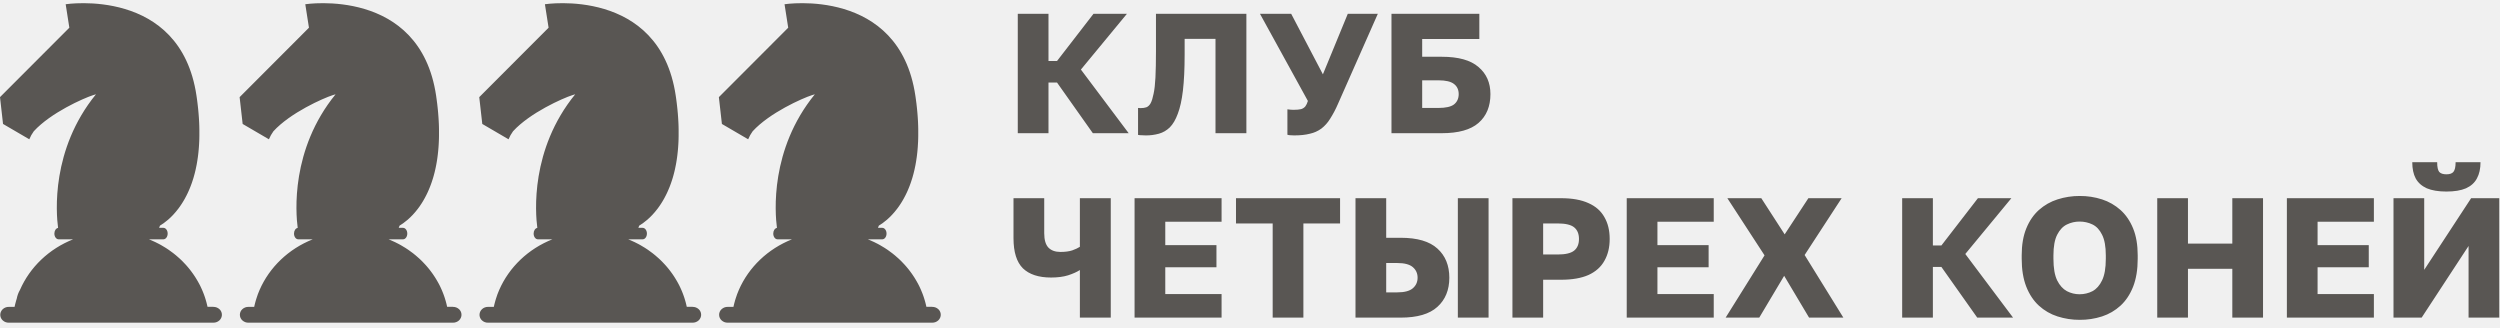
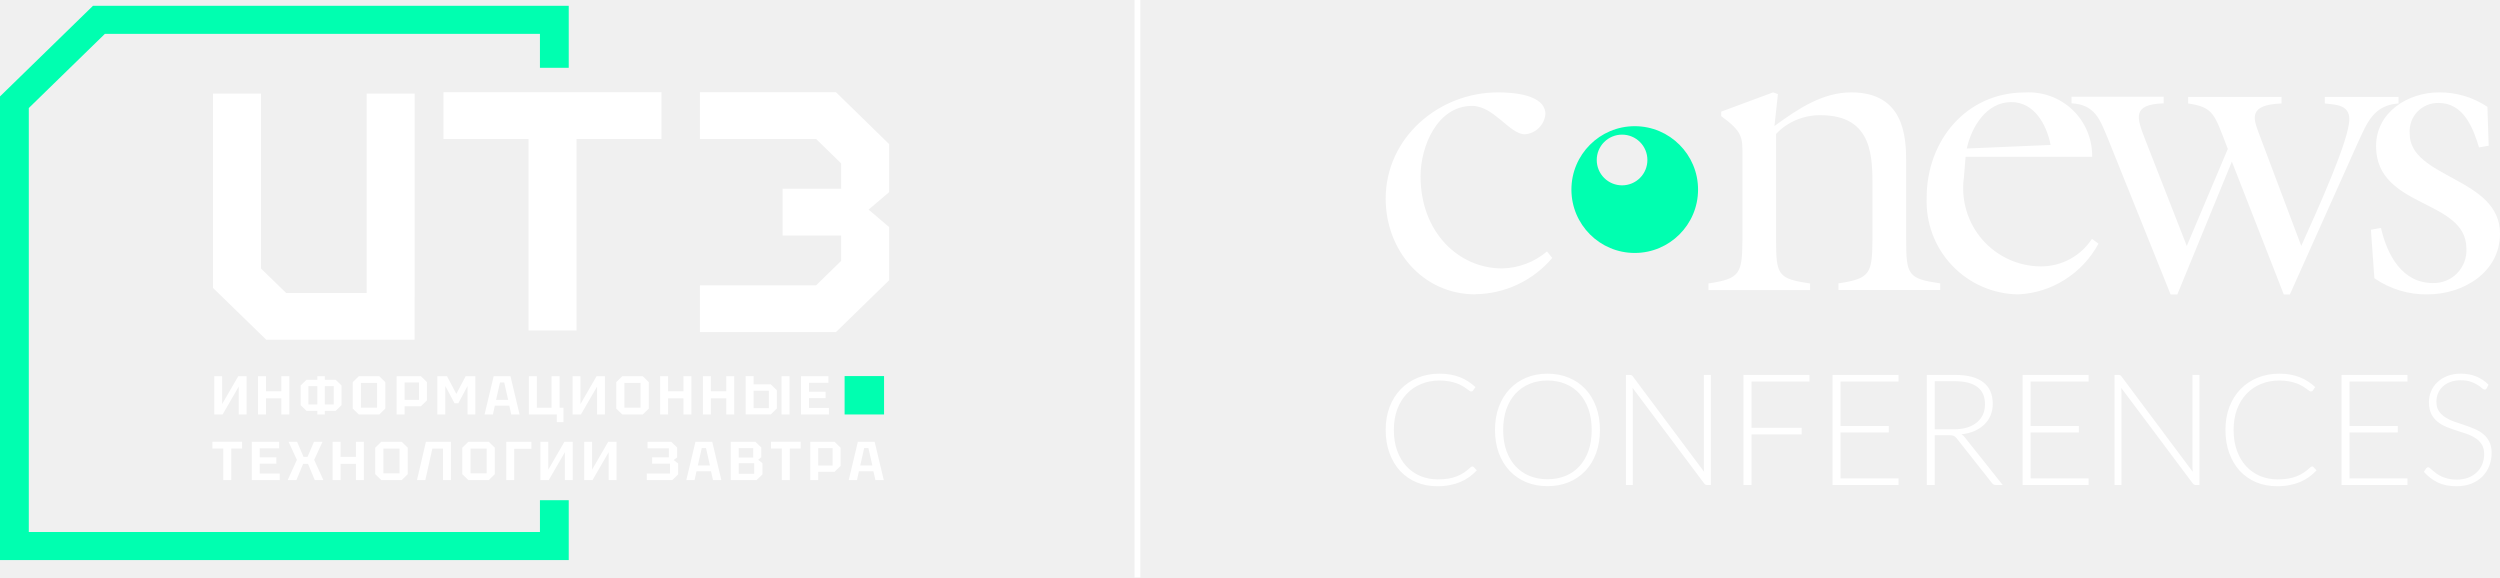
- <svg xmlns="http://www.w3.org/2000/svg" width="244" height="32" fill="none">
-   <path d="M20.816 29.944h-.563l-.003-.018-.016-.069a5.09 5.09 0 00-.032-.134l-.015-.063a9.523 9.523 0 00-.045-.177l-.005-.016a8.111 8.111 0 00-.055-.19l-.018-.062-.04-.129-.023-.07a6.495 6.495 0 00-.043-.124l-.022-.065a7.031 7.031 0 00-.057-.154l-.012-.032a7.571 7.571 0 00-.072-.18l-.027-.064-.05-.117-.032-.072a7.38 7.38 0 00-.084-.183c-.02-.043-.039-.085-.061-.128l-.025-.049a6.16 6.16 0 00-.086-.166l-.04-.07-.055-.101-.043-.075-.055-.094a2.274 2.274 0 00-.045-.075c-.02-.034-.04-.068-.062-.101l-.056-.092-.082-.125a5.298 5.298 0 00-.052-.078l-.056-.083a1.35 1.35 0 01-.057-.082.983.983 0 00-.055-.074c-.019-.024-.04-.055-.06-.083l-.055-.075c-.04-.05-.076-.1-.115-.15l-.054-.068-.07-.085-.052-.063a2.063 2.063 0 00-.073-.086l-.051-.06-.077-.086-.045-.05a9.498 9.498 0 00-.29-.306l-.044-.044-.09-.088-.045-.043a7.278 7.278 0 00-.095-.09l-.033-.03a8.237 8.237 0 00-.343-.3l-.032-.026a7.135 7.135 0 00-.11-.088l-.036-.03c-.04-.03-.075-.06-.113-.089l-.02-.014a9.262 9.262 0 00-.395-.288l-.018-.013a9.713 9.713 0 00-.127-.085l-.028-.018c-.044-.03-.087-.057-.131-.085l-.008-.005a9.483 9.483 0 00-.444-.265l-.006-.003a11.842 11.842 0 00-.143-.078l-.021-.012a9.62 9.62 0 00-.783-.374l-.017-.007a9.163 9.163 0 00-.213-.087h1.412c.23 0 .417-.251.417-.562 0-.31-.186-.56-.417-.56h-.42l.086-.215c.398-.235 1.098-.736 1.793-1.656l.005-.007a4.84 4.84 0 00.155-.213l.01-.015c.051-.072.102-.147.151-.225l.014-.02.07-.113s0-.002.004-.004l.072-.119.016-.026.061-.105.012-.02.07-.123.015-.028a6.403 6.403 0 00.139-.263l.015-.03.052-.107.02-.038.063-.134.013-.029.05-.112.021-.045a7.044 7.044 0 00.121-.291l.02-.05.048-.124.012-.031.055-.15.019-.053.042-.12.015-.045a12.614 12.614 0 00.068-.212l.04-.123c.005-.018.01-.038.016-.054a9.077 9.077 0 00.097-.349l.016-.06c.014-.057.03-.115.043-.174l.012-.049.033-.141.014-.064a12.913 12.913 0 00.079-.383l.013-.066.03-.168.006-.036.032-.199a16.55 16.55 0 00.034-.232l.008-.05.027-.21.008-.066a8.25 8.25 0 00.026-.228l.02-.22c0-.02.004-.04.006-.062l.015-.178c0-.022.003-.044.005-.066l.015-.23c0-.018 0-.038.003-.054l.01-.194c0-.024 0-.047.003-.07l.009-.244v-.035l.004-.22v-.67c0-.075-.003-.153-.005-.231v-.043c-.002-.09-.006-.18-.01-.271L19.44 12a17.182 17.182 0 00-.012-.232c0-.019 0-.037-.003-.058a29.902 29.902 0 00-.018-.283l-.005-.066-.018-.24c0-.023-.004-.046-.006-.069a27.538 27.538 0 00-.027-.295c0-.018-.003-.037-.005-.056l-.027-.255a23.313 23.313 0 00-.044-.385c0-.012-.003-.025-.005-.037a22.797 22.797 0 00-.036-.28l-.011-.083-.046-.322C17.598-1.316 6.41.414 6.41.414l.358 2.29L0 9.48l.296 2.617 2.563 1.497c.114-.276.261-.538.438-.782C4.95 11.004 8.159 9.584 9.078 9.29c.184-.059.289-.088.289-.088-4.394 5.391-3.895 11.568-3.699 13.04-.203.037-.361.27-.361.555 0 .31.187.561.417.561h1.413c-2.35.933-4.215 2.709-5.189 4.94a2.614 2.614 0 00-.31.836l-.02.065-.037.121-.021.075a4.219 4.219 0 00-.054.2c-.01.037-.02.074-.028.111-.01.038-.018.075-.027.115l-.03.13H.86a.853.853 0 00-.587.22.77.77 0 00-.181.252.737.737 0 00.18.85.821.821 0 00.588.22h19.964a.853.853 0 00.587-.22.772.772 0 00.181-.252.737.737 0 00-.18-.85.853.853 0 00-.587-.22l-.008-.007zm23.387 0h-.562c0-.006-.003-.012-.004-.018l-.016-.069a5.09 5.09 0 00-.031-.134l-.015-.063a9.523 9.523 0 00-.046-.177l-.005-.016a8.111 8.111 0 00-.054-.19l-.02-.062-.039-.129-.023-.07a6.495 6.495 0 00-.042-.124l-.023-.065a7.031 7.031 0 00-.057-.154l-.012-.032a7.571 7.571 0 00-.098-.244 3.164 3.164 0 01-.05-.117l-.033-.072a7.38 7.38 0 00-.083-.183 3.746 3.746 0 00-.062-.128c-.009-.016-.016-.032-.024-.049a6.16 6.16 0 00-.086-.166l-.04-.07-.056-.101-.043-.075-.055-.094a2.274 2.274 0 00-.044-.075c-.021-.034-.04-.068-.062-.101l-.057-.092-.082-.125a5.298 5.298 0 00-.052-.078l-.056-.083a1.35 1.35 0 01-.057-.082.983.983 0 00-.055-.074l-.06-.083-.055-.075c-.04-.05-.076-.1-.115-.15l-.054-.068-.07-.085-.052-.063a2.063 2.063 0 00-.073-.086l-.051-.06-.077-.086-.045-.05a9.388 9.388 0 00-.29-.306l-.044-.044-.09-.088-.045-.043a6.692 6.692 0 00-.095-.09l-.033-.03a8.173 8.173 0 00-.343-.3l-.032-.026a7.135 7.135 0 00-.11-.088l-.035-.03-.114-.089-.02-.014c-.129-.1-.26-.195-.394-.288l-.019-.013a9.083 9.083 0 00-.127-.085l-.028-.018c-.043-.03-.087-.057-.131-.085l-.008-.005a9.483 9.483 0 00-.444-.265l-.006-.003a11.842 11.842 0 00-.143-.078l-.02-.012a9.62 9.62 0 00-.784-.374l-.017-.007a9.163 9.163 0 00-.213-.087h1.413c.23 0 .416-.251.416-.562 0-.31-.186-.56-.416-.56h-.421L39 22.02c.398-.235 1.098-.736 1.793-1.656l.005-.007c.053-.069.105-.14.156-.213l.01-.015a6.3 6.3 0 00.15-.225l.014-.02.071-.113s0-.002.003-.004l.073-.119.015-.026.062-.105.01-.02c.024-.04.047-.081.07-.123l.016-.028a6.403 6.403 0 00.139-.263l.015-.03.053-.107.019-.038.063-.134.013-.029.051-.112.02-.045a6.476 6.476 0 00.121-.291l.02-.05.048-.124.012-.031.055-.15.019-.053.042-.12.015-.045a12.614 12.614 0 00.069-.212l.039-.123c.005-.018.01-.038.016-.054l.047-.165.015-.054.035-.13.016-.06.044-.174.011-.049.033-.141.014-.064.04-.184a9.673 9.673 0 00.04-.2l.012-.065.03-.168.006-.036.033-.199.01-.068.024-.164.007-.05c.01-.07.019-.139.027-.21l.008-.066a8.25 8.25 0 00.026-.228l.021-.22c0-.02.004-.04.005-.062l.015-.178c0-.022.003-.044.005-.066l.015-.23c0-.018 0-.038.003-.054l.01-.194c0-.024 0-.047.003-.07.003-.081.007-.162.009-.244v-.035l.005-.22v-.67c0-.075-.004-.153-.005-.231v-.043l-.01-.271c0-.024-.003-.048-.004-.072a17.182 17.182 0 00-.011-.232c0-.019 0-.037-.004-.058a26.905 26.905 0 00-.018-.283l-.005-.066-.018-.24c0-.023-.004-.046-.005-.069a27.538 27.538 0 00-.027-.295c0-.018-.004-.037-.006-.056l-.026-.255a23.313 23.313 0 00-.044-.385c0-.012-.004-.025-.006-.037a22.797 22.797 0 00-.036-.28l-.011-.083-.045-.322C40.985-1.316 29.796.414 29.796.414l.358 2.29-6.767 6.777.296 2.617 2.563 1.497c.115-.276.261-.538.438-.782 1.654-1.809 4.863-3.229 5.781-3.523.184-.059.289-.088.289-.088-4.394 5.391-3.894 11.568-3.699 13.04-.203.037-.36.27-.36.555 0 .31.186.561.416.561h1.413c-2.35.933-4.215 2.709-5.188 4.94a7.418 7.418 0 00-.31.836l-.02.065a2.42 2.42 0 00-.037.121l-.022.075a4.149 4.149 0 00-.054.2c-.01.037-.02.074-.028.111-.01.038-.018.075-.027.115l-.029.13h-.563a.853.853 0 00-.587.22.737.737 0 000 1.103.853.853 0 00.587.22H44.21a.853.853 0 00.587-.221.772.772 0 00.18-.252.737.737 0 00-.18-.85.853.853 0 00-.587-.22l-.008-.007zm23.388 0h-.563c0-.006-.002-.012-.004-.018l-.015-.069a5.09 5.09 0 00-.032-.134l-.015-.063a9.523 9.523 0 00-.045-.177l-.005-.016a8.111 8.111 0 00-.055-.19l-.019-.062-.039-.129-.023-.07a6.495 6.495 0 00-.043-.124l-.023-.065a7.031 7.031 0 00-.056-.154l-.013-.032a7.571 7.571 0 00-.071-.18l-.027-.064-.05-.117-.032-.072a7.38 7.38 0 00-.084-.183 3.746 3.746 0 00-.062-.128l-.024-.049a6.16 6.16 0 00-.086-.166l-.04-.07-.055-.101-.043-.075-.055-.094a2.274 2.274 0 00-.045-.075c-.02-.034-.04-.068-.062-.101l-.057-.092-.08-.125a5.298 5.298 0 00-.053-.078l-.056-.083a1.35 1.35 0 01-.057-.082.983.983 0 00-.055-.074c-.019-.024-.04-.055-.06-.083l-.055-.075c-.04-.05-.076-.1-.115-.15l-.054-.068-.07-.085-.052-.063c-.024-.03-.049-.058-.073-.086l-.051-.06-.077-.086-.045-.05a9.498 9.498 0 00-.29-.306l-.044-.044-.09-.088-.045-.043a6.692 6.692 0 00-.095-.09l-.033-.03a8.237 8.237 0 00-.344-.3l-.032-.026a7.135 7.135 0 00-.108-.088l-.037-.03c-.04-.03-.075-.06-.114-.089l-.019-.014a9.262 9.262 0 00-.395-.288l-.018-.013a9.713 9.713 0 00-.127-.085l-.028-.018c-.044-.03-.088-.057-.131-.085l-.008-.005a9.483 9.483 0 00-.444-.265l-.006-.003a5.037 5.037 0 00-.143-.078l-.021-.012a9.62 9.62 0 00-.783-.374l-.017-.007a9.163 9.163 0 00-.213-.087h1.412c.23 0 .417-.251.417-.562 0-.31-.187-.56-.417-.56h-.42l.086-.215c.398-.235 1.098-.736 1.793-1.656l.005-.007c.053-.069.104-.14.155-.213l.01-.015c.051-.072.102-.147.151-.225l.014-.02.07-.113s0-.002.004-.004l.072-.119.016-.026.061-.105.012-.02.07-.123.015-.028a6.403 6.403 0 00.138-.263l.016-.03.052-.107.02-.038.062-.134.014-.029.05-.112.02-.045a6.476 6.476 0 00.122-.291l.02-.05.048-.124.012-.031.055-.15.019-.053.041-.12.015-.045a12.614 12.614 0 00.07-.212l.039-.123c.005-.018.01-.038.016-.054l.047-.165.015-.054.035-.13.016-.06.043-.174.012-.049.033-.141.014-.064a12.913 12.913 0 00.079-.383l.013-.066.03-.168.006-.036.032-.199.01-.068.025-.164.007-.05.027-.21.008-.066a8.25 8.25 0 00.025-.228l.022-.22c0-.02.003-.04.005-.062l.015-.178c0-.022.003-.044.005-.066l.015-.23c0-.018 0-.038.003-.054l.01-.194c0-.024 0-.047.003-.07l.009-.244v-.035l.004-.22v-.67c0-.075-.003-.153-.005-.231v-.043l-.01-.271-.003-.072a17.182 17.182 0 00-.012-.232c0-.019 0-.037-.003-.058a26.905 26.905 0 00-.018-.283l-.005-.066-.018-.24c0-.023-.004-.046-.006-.069a27.538 27.538 0 00-.027-.295c0-.018-.004-.037-.005-.056l-.027-.255a23.313 23.313 0 00-.044-.385c0-.012-.003-.025-.005-.037a22.797 22.797 0 00-.036-.28l-.011-.083-.046-.322C64.373-1.316 53.184.414 53.184.414l.358 2.29-6.767 6.777.296 2.617 2.563 1.497c.114-.276.261-.538.438-.782 1.653-1.809 4.862-3.229 5.781-3.523.184-.059.288-.088.288-.088-4.393 5.391-3.894 11.568-3.698 13.04-.204.037-.361.27-.361.555 0 .31.187.561.417.561h1.413c-2.35.933-4.215 2.709-5.189 4.94a7.418 7.418 0 00-.31.836l-.02.065-.037.121-.021.075a3.834 3.834 0 00-.054.2l-.029.111-.026.115-.03.13h-.563a.853.853 0 00-.586.22.773.773 0 00-.181.252.737.737 0 00.18.85.822.822 0 00.587.22h19.965a.853.853 0 00.587-.22.772.772 0 00.181-.252.737.737 0 00-.18-.85.853.853 0 00-.587-.22l-.008-.007zm23.387 0h-.563l-.003-.018-.016-.069-.031-.134-.015-.063a9.523 9.523 0 00-.046-.177l-.005-.016a8.111 8.111 0 00-.054-.19l-.02-.062-.039-.129-.023-.07a6.495 6.495 0 00-.042-.124l-.023-.065a7.031 7.031 0 00-.057-.154l-.012-.032a7.571 7.571 0 00-.099-.244l-.05-.117-.032-.072a7.38 7.38 0 00-.083-.183 3.746 3.746 0 00-.062-.128l-.025-.049a6.16 6.16 0 00-.085-.166l-.04-.07-.056-.101-.043-.075a9.185 9.185 0 00-.1-.17c-.02-.033-.039-.067-.061-.1l-.057-.092-.082-.125a5.298 5.298 0 00-.052-.078l-.056-.083a1.35 1.35 0 01-.057-.082.983.983 0 00-.055-.074c-.019-.024-.04-.055-.06-.083l-.055-.075c-.04-.05-.076-.1-.115-.15l-.054-.068-.07-.085-.052-.063a2.063 2.063 0 00-.073-.086l-.051-.06-.077-.086-.045-.05a9.388 9.388 0 00-.29-.306l-.044-.044-.09-.088-.045-.043a6.692 6.692 0 00-.095-.09l-.033-.03a8.173 8.173 0 00-.343-.3l-.032-.026a7.135 7.135 0 00-.11-.088l-.036-.03c-.04-.03-.075-.06-.113-.089l-.02-.014a10.344 10.344 0 00-.394-.288l-.019-.013a9.083 9.083 0 00-.127-.085l-.028-.018c-.043-.03-.087-.057-.131-.085l-.008-.005a9.483 9.483 0 00-.444-.265l-.006-.003a11.842 11.842 0 00-.143-.078l-.02-.012a9.62 9.62 0 00-.784-.374l-.017-.007a9.163 9.163 0 00-.213-.087h1.413c.23 0 .416-.251.416-.562 0-.31-.186-.56-.416-.56h-.421l.086-.215c.398-.235 1.098-.736 1.793-1.656l.005-.007c.053-.069.105-.14.156-.213l.01-.015a6.3 6.3 0 00.15-.225l.014-.02.071-.113s0-.002.003-.004l.072-.119.016-.026.061-.105.012-.02.07-.123.015-.028a6.403 6.403 0 00.139-.263l.015-.03.053-.107.018-.038.064-.134.013-.029.051-.112.02-.045a6.476 6.476 0 00.121-.291l.02-.05.048-.124.012-.031.055-.15.019-.053.042-.12.015-.045a11.15 11.15 0 00.068-.212l.04-.123c.005-.018.01-.038.016-.054l.047-.165.015-.054.035-.13.016-.06c.015-.057.03-.115.043-.174l.012-.049.033-.141.014-.064a12.913 12.913 0 00.08-.383l.012-.066.03-.168.006-.036.032-.199a16.55 16.55 0 00.034-.232l.008-.05c.01-.07.019-.139.027-.21l.008-.066a8.25 8.25 0 00.026-.228l.021-.22c0-.02.004-.04.005-.062l.015-.178c0-.022.003-.044.005-.066a23.271 23.271 0 00.028-.478c0-.024 0-.047.003-.07l.009-.244v-.035l.005-.22v-.67c0-.075-.004-.153-.006-.231v-.043a33.15 33.15 0 00-.01-.271L89.603 12a17.182 17.182 0 00-.011-.232c0-.019 0-.037-.004-.058a26.905 26.905 0 00-.018-.283l-.005-.066-.018-.24c0-.023-.004-.046-.006-.069a27.538 27.538 0 00-.027-.295c0-.018-.003-.037-.005-.056l-.026-.255a23.313 23.313 0 00-.044-.385c0-.012-.004-.025-.006-.037a22.797 22.797 0 00-.036-.28l-.011-.083-.046-.322C87.76-1.316 76.571.414 76.571.414l.358 2.29-6.767 6.777.296 2.617 2.563 1.497c.115-.276.261-.538.438-.782 1.654-1.809 4.863-3.229 5.781-3.523.184-.059.289-.088.289-.088-4.394 5.391-3.894 11.568-3.699 13.04-.203.037-.36.27-.36.555 0 .31.186.561.416.561h1.413c-2.35.933-4.215 2.709-5.188 4.94a8.208 8.208 0 00-.31.836l-.02.065-.038.121-.02.075a4.149 4.149 0 00-.055.2c-.01.037-.02.074-.028.111-.01.038-.018.075-.027.115l-.029.13h-.563a.853.853 0 00-.587.22.737.737 0 000 1.103.853.853 0 00.587.22h19.965a.853.853 0 00.586-.221.772.772 0 00.181-.252.737.737 0 00-.18-.85.853.853 0 00-.587-.22l-.008-.007zM233.606 31V19.344h2.997v6.993l4.579-6.993h2.747V31h-2.997v-6.994L236.353 31h-2.747zm5.161-12.305c-.777 0-1.415-.106-1.914-.317-.489-.222-.85-.544-1.083-.966-.222-.421-.333-.949-.333-1.581h2.431c0 .466.067.782.2.949.144.155.378.233.699.233.322 0 .55-.078.683-.233.144-.167.217-.483.217-.95h2.431c0 .633-.117 1.16-.35 1.582-.222.422-.577.744-1.066.966-.488.211-1.126.317-1.915.317zM223.199 31V19.344h8.492v2.298h-5.495v2.281h4.995v2.165h-4.995v2.614h5.495V31h-8.492zm-12.652 0V19.344h2.998v4.43h4.329v-4.43h2.997V31h-2.997v-4.762h-4.329V31h-2.998zm-7.568.216a7.01 7.01 0 01-2.165-.333 4.874 4.874 0 01-1.815-1.049c-.521-.477-.932-1.093-1.232-1.848-.3-.766-.449-1.676-.449-2.73v-.334c0-1.021.149-1.898.449-2.63.3-.734.711-1.333 1.232-1.8a4.992 4.992 0 011.815-1.032 7.013 7.013 0 012.165-.333 6.93 6.93 0 012.181.334 5.017 5.017 0 011.799 1.032c.521.466.932 1.066 1.232 1.798.3.733.449 1.61.449 2.631v.333c0 1.055-.149 1.965-.449 2.73-.3.756-.711 1.372-1.232 1.85a4.897 4.897 0 01-1.799 1.048 6.955 6.955 0 01-2.181.333zm-.017-2.497c.455 0 .877-.1 1.266-.3.388-.211.699-.56.932-1.05.245-.499.367-1.204.367-2.114v-.333c0-.866-.122-1.537-.367-2.015-.233-.477-.544-.81-.932-.999a2.862 2.862 0 00-1.266-.283c-.433 0-.843.095-1.232.283-.388.189-.705.522-.949 1-.244.477-.366 1.148-.366 2.014v.333c0 .91.122 1.615.366 2.115.244.488.561.838.949 1.049.389.2.799.3 1.232.3zM185.652 31V19.344h2.997v4.612h.833l3.563-4.612h3.264l-4.496 5.445 4.662 6.21h-3.497l-3.496-4.944h-.833V31h-2.997zm-17.23 0l3.797-6.078-3.63-5.578h3.314l2.281 3.53 2.314-3.53h3.247l-3.613 5.545 3.78 6.11h-3.347l-2.431-4.079-2.431 4.08h-3.281zm-9.653 0V19.344h8.492v2.298h-5.495v2.281h4.995v2.165h-4.995v2.614h5.495V31h-8.492zm-11.155 0V19.344h4.745c1.088 0 1.982.161 2.681.483.699.31 1.216.766 1.549 1.365.344.589.516 1.3.516 2.132 0 .821-.172 1.532-.516 2.131-.333.6-.85 1.06-1.549 1.382-.699.31-1.593.466-2.681.466h-1.748V31h-2.997zm2.997-6.161h1.415c.766 0 1.304-.128 1.615-.383.311-.255.467-.633.467-1.132 0-.5-.156-.877-.467-1.133-.311-.255-.849-.383-1.615-.383h-1.415v3.03zM132.296 31V19.344h2.997v3.863h1.415c1.621 0 2.814.35 3.58 1.05.777.698 1.166 1.648 1.166 2.846 0 1.2-.389 2.148-1.166 2.848-.766.7-1.959 1.049-3.58 1.049h-4.412zm2.997-2.465h1.082c.7 0 1.205-.133 1.515-.4.311-.266.467-.61.467-1.032 0-.421-.156-.766-.467-1.032-.31-.266-.815-.4-1.515-.4h-1.082v2.864zM142.286 31V19.344h2.998V31h-2.998zm-18.073 0v-9.192h-3.58v-2.464h10.158v2.464h-3.58V31h-2.998zm-13.479 0V19.344h8.492v2.298h-5.495v2.281h4.995v2.165h-4.995v2.614h5.495V31h-8.492zm-5.338 0v-4.646c-.289.189-.672.361-1.149.516-.467.145-1.022.217-1.665.217-1.21 0-2.126-.3-2.748-.9-.61-.61-.916-1.587-.916-2.93v-3.913h2.998v3.413c0 .655.138 1.127.416 1.416.277.277.666.416 1.165.416.456 0 .839-.05 1.149-.15.311-.11.561-.227.75-.35v-4.745h3.014V31h-3.014zm30.412-18V1.344h8.575v2.464h-5.578V5.54h1.915c1.621 0 2.814.333 3.58 1 .777.654 1.166 1.537 1.166 2.647 0 1.199-.389 2.137-1.166 2.814-.766.666-1.959.999-3.58.999h-4.912zm2.997-2.464h1.582c.722 0 1.232-.117 1.532-.35.3-.244.45-.577.45-1 0-.421-.15-.749-.45-.982-.3-.244-.81-.366-1.532-.366h-1.582v2.698zm-12.488 2.68c-.122 0-.244-.005-.366-.016a.851.851 0 01-.3-.05v-2.481l.267.033c.089.011.194.017.316.017.322 0 .572-.022.75-.067a.85.85 0 00.416-.266c.1-.134.183-.311.25-.533l-4.679-8.509h3.047l3.097 5.911 2.431-5.911h2.931l-3.897 8.809a9.98 9.98 0 01-.766 1.448 3.527 3.527 0 01-.849.95 2.953 2.953 0 01-1.116.499c-.421.11-.932.166-1.532.166zm-14.494 0c-.089 0-.216-.005-.383-.016-.155 0-.277-.011-.366-.034v-2.63c.033.01.116.016.25.016.222 0 .41-.028.566-.083.166-.067.305-.2.416-.4.111-.21.205-.516.283-.916.089-.4.15-.932.183-1.598.033-.677.05-1.526.05-2.548V1.344h8.825V13h-3.014V3.792h-3.013V5.34c0 1.388-.056 2.553-.167 3.497-.111.933-.277 1.687-.5 2.265-.21.577-.471 1.02-.782 1.332-.311.3-.666.505-1.066.616a4.654 4.654 0 01-1.282.166zM99.335 13V1.344h2.997v4.612h.832l3.564-4.612h3.263l-4.495 5.445 4.662 6.21h-3.497l-3.497-4.945h-.832V13h-2.997z" fill="#595653" />
+ <svg xmlns="http://www.w3.org/2000/svg" width="433" height="100" fill="none">
+   <path d="M197 0v100" stroke="#fff" />
+   <g clip-path="url(#clip0_2_2)">
+     <path d="M98.505 97H0V16.7L16.11 1h82.395v10.742h-4.988V5.861H18.171L4.988 18.709v73.43h88.53V86.63h4.987V97zm54.614-31.87h-6.833v6.659h6.833v-6.66z" fill="#00FFB0" />
+     <path d="M114.565 15.971H76.809v8.102h14.73v33.166h8.313V24.073h14.713V15.97zm-42.744.243H63.51v34.528H49.56l-4.356-4.23V16.215h-8.313v33.653l9.227 8.976h25.687V51.52h.016V16.214zm78.621 20.091l3.558-3.03v-8.311l-9.21-8.993h-23.558v8.102h20.116l4.339 4.228v4.391h-10.141v8.102h10.141v4.39l-4.339 4.23h-20.116v8.1h23.558l9.21-8.976v-9.203l-3.558-3.03zM42.71 71.789h-1.363V66.96l-2.793 4.829h-1.446v-6.627h1.363v4.828l2.793-4.828h1.446v6.627zm1.979 0v-6.627h1.38v2.608h2.66v-2.608h1.38v6.627h-1.38v-2.803h-2.66v2.803h-1.38zm7.381-1.621v-3.402l1.014-.988h5.055l1.014.988v3.402l-1.014.989h-5.055l-1.014-.989zm1.347-3.289v3.176h4.39v-3.176h-4.39zm2.843 4.91h-1.297v-6.627h1.297v6.627zm4.838-1.021v-4.585l1.047-1.021h3.541l1.048 1.02v4.586l-1.047 1.02h-3.542l-1.047-1.02zm1.413-4.44v4.278h2.793v-4.278h-2.793zm11.439-.145v3.16l-1.048 1.02h-2.826v1.426h-1.38v-6.627h4.206l1.047 1.02zm-3.874 3.078h2.493v-3.014h-2.493v3.014zm5.669 2.528v-6.627h1.679l1.613 3.062 1.612-3.062h1.68v6.627h-1.347v-4.942l-1.596 2.997h-.665l-1.596-2.997v4.942h-1.38zm8.179 0l1.58-6.627h2.91l1.579 6.627h-1.447l-.332-1.523h-2.51l-.333 1.523h-1.447zm1.995-2.528h2.095l-.681-3.014H86.6l-.681 3.014zm11.006-4.099v5.46h.665v2.495h-1.147V71.79h-4.838v-6.627h1.38v5.46h2.544v-5.46h1.396zm7.848 6.627h-1.364V66.96l-2.793 4.829H99.17v-6.627h1.363v4.828l2.793-4.828h1.447v6.627zm1.961-1.021v-4.585l1.048-1.021h3.541l1.047 1.02v4.586l-1.047 1.02h-3.541l-1.048-1.02zm1.413-4.44v4.278h2.794v-4.278h-2.794zm6.185 5.461v-6.627h1.38v2.608h2.66v-2.608h1.38v6.627h-1.38v-2.803h-2.66v2.803h-1.38zm7.415 0v-6.627h1.38v2.608h2.66v-2.608h1.38v6.627h-1.38v-2.803h-2.66v2.803h-1.38zm12.801-4.197v3.16l-1.047 1.02h-4.356v-6.626h1.38v1.426h2.976l1.047 1.02zm-1.379.081h-2.644v3.014h2.644v-3.014zm2.194 4.116v-6.627h1.38v6.627h-1.38zm3.375 0v-6.627h4.738v1.134h-3.358v1.555h2.876v1.102h-2.876v1.701h3.458v1.135h-4.838zM38.67 83.147v-5.46h-1.878v-1.183h5.137v1.182H40.05v5.46h-1.38zm4.938 0V76.52h4.738v1.134h-3.358v1.556h2.876v1.101h-2.876v1.702h3.458v1.134h-4.838zm6.218 0l1.596-3.5-1.446-3.127h1.48l1.113 2.609h.698l1.114-2.609h1.48l-1.446 3.127 1.596 3.5h-1.497l-1.163-2.803h-.848l-1.164 2.803h-1.513zm7.781 0V76.52h1.38v2.609h2.66V76.52h1.38v6.627h-1.38v-2.803h-2.66v2.803h-1.38zm7.381-1.021v-4.585l1.048-1.021h3.54l1.048 1.02v4.586l-1.047 1.02h-3.541l-1.048-1.02zm1.413-4.423v4.277h2.793v-4.277h-2.793zm11.705-1.183v6.627h-1.38v-5.444H74.88l-1.213 5.444H72.22l1.546-6.627h4.34zm1.961 5.606v-4.585l1.048-1.021h3.54l1.048 1.02v4.586l-1.047 1.02h-3.541l-1.048-1.02zm1.43-4.423v4.277h2.793v-4.277h-2.793zm6.185 5.444V76.52h4.356v1.215h-2.976v5.412h-1.38zm11.521 0H97.84v-4.829l-2.793 4.829H93.6V76.52h1.364v4.828l2.793-4.828h1.446v6.627zm7.581 0h-1.363v-4.829l-2.793 4.829h-1.447V76.52h1.364v4.828l2.793-4.828h1.446v6.627zm9.66 0h-4.423v-1.134h4.024V80.31h-3.093v-1.1h2.893v-1.556h-3.691V76.52h4.107l1.014.988v1.734l-.599.438.782.599v1.88l-1.014.988zm2.427 0l1.579-6.627h2.91l1.579 6.627h-1.446l-.35-1.523h-2.51l-.332 1.523h-1.447.017zm1.995-2.528h2.095l-.682-3.013h-.732l-.681 3.013zm10.989-3.111v1.685l-.532.438.732.6v1.928l-1.014.988h-4.473V76.52h4.273l1.014.988zm-3.907 1.734h2.511v-1.62h-2.511v1.62zm0 2.82h2.677V80.23h-2.677v1.831zm7.465 1.085v-5.46h-1.879v-1.183h5.138v1.182h-1.879v5.46h-1.38zm10.175-5.607v3.16l-1.048 1.021h-2.826v1.426h-1.38V76.52h4.206l1.048 1.02zm-3.874 3.095h2.494v-3.013h-2.494v3.013zm5.287 2.512l1.579-6.627h2.91l1.579 6.627h-1.446l-.35-1.523h-2.51l-.332 1.523h-1.447.017zm1.995-2.528h2.095l-.682-3.013h-.732l-.681 3.013z" fill="#fff" />
+   </g>
+   <g clip-path="url(#clip1_2_2)">
+     <path d="M255.573 50.985c-9.227 0-15.573-7.714-15.573-16.57C240 23.817 249.227 16 259.433 16c2.427 0 8.232.307 8.232 3.777a3.867 3.867 0 01-1.14 2.386 3.842 3.842 0 01-2.413 1.098c-2.646 0-5.366-4.919-9.153-4.919-6.039 0-8.92 7.041-8.92 12.18 0 9.763 6.653 15.97 14.125 15.97a12.436 12.436 0 007.779-2.943l.907 1.127a17.763 17.763 0 01-5.966 4.582 17.665 17.665 0 01-7.326 1.698m42.551-30.857v-.762L307.102 16l.833.293-.599 5.533c4.313-3.162 8.466-5.826 13.291-5.826 9.066 0 9.52 7.495 9.52 11.96v13.48c0 6.207.307 6.822 5.892 7.641v1.142h-17.62v-1.142c5.586-.834 5.82-1.742 5.893-7.64v-8.696c0-5.299.22-12.794-8.992-12.794a10.62 10.62 0 00-4.197.82 10.274 10.274 0 00-3.509 2.43v18.254c0 6.206.307 6.821 5.892 7.641v1.142h-17.605v-1.142c5.586-.834 5.82-1.742 5.893-7.641V26.993c0-3.176.073-4.157-3.7-6.894m57.071 5.006l-14.52.615c.834-3.777 3.407-8.037 7.721-8.037 3.992 0 6.127 3.938 6.799 7.422zm-15.031 5.826l.307-3.777h21.919a10.97 10.97 0 00-.849-4.42 10.939 10.939 0 00-2.544-3.704 11.01 11.01 0 00-3.816-2.371 11.203 11.203 0 00-4.445-.644c-10.207 0-17.006 8.402-17.006 18.18a16.336 16.336 0 00.994 6.324 16.008 16.008 0 003.378 5.43 16.045 16.045 0 0011.478 5.036 16.42 16.42 0 008.101-2.561 16.804 16.804 0 005.805-6.221l-1.126-.835a10.594 10.594 0 01-3.845 3.528 10.583 10.583 0 01-5.074 1.244 13.523 13.523 0 01-5.513-1.23 13.55 13.55 0 01-4.533-3.38 13.42 13.42 0 01-2.749-4.949 13.683 13.683 0 01-.497-5.65" fill="#fff" />
+     <path d="M375.944 50.985L365.065 23.95c-1.36-3.25-2.194-5.826-6.273-6.06v-1.13h15.953v1.142c-5.586.161-4.606 2.576-3.246 6.148l7.252 18.547 7.107-16.805c-2.34-6.06-2.413-7.202-6.873-7.875V16.79h16.172v1.127c-5.673.22-4.913 2.503-3.991 4.991l7.413 19.689c3.027-6.748 8.32-18.4 8.32-21.958 0-2.503-2.339-2.503-4.24-2.722V16.79h12.765v1.127c-4.314.307-5.44 3.337-7.019 6.748L396.605 51h-1.053l-8.992-23.011L377.113 51h-1.14l-.029-.015z" fill="#fff" />
+     <path d="M429.374 25.559c-1.053-3.484-2.705-7.73-7.019-7.73a4.928 4.928 0 00-2.003.381 5.09 5.09 0 00-1.682 1.157 4.85 4.85 0 00-1.053 1.742 5.241 5.241 0 00-.263 2.02c0 7.802 15.646 7.568 15.646 17.332 0 6.748-6.419 10.524-12.546 10.524a15.68 15.68 0 01-9.212-2.796l-.6-8.402 1.741-.307c1.067 4.625 3.626 9.544 8.992 9.544a5.73 5.73 0 002.281-.41 5.428 5.428 0 001.93-1.303 5.729 5.729 0 001.243-1.961 5.605 5.605 0 00.351-2.299c0-8.636-15.646-6.894-15.646-17.727 0-5.899 5.528-9.324 10.894-9.324 2.983-.03 5.907.849 8.393 2.503l.22 6.734-1.653.293-.014.029z" fill="#fff" />
+     <path fill-rule="evenodd" clip-rule="evenodd" d="M280.942 32.102a4.383 4.383 0 004.387-4.391 4.383 4.383 0 00-4.387-4.392 4.383 4.383 0 00-4.386 4.392 4.383 4.383 0 004.386 4.391zm2.194 11.71c6.053 0 10.967-4.918 10.967-10.978s-4.914-10.979-10.967-10.979c-6.054 0-10.967 4.919-10.967 10.979s4.913 10.979 10.967 10.979z" fill="#00FFB0" />
+   </g>
+   <path d="M430.69 67.252c-.081.153-.198.23-.351.23-.116 0-.269-.082-.458-.243a4.73 4.73 0 00-.741-.553 5.598 5.598 0 00-1.186-.566c-.467-.17-1.046-.255-1.738-.255-.691 0-1.302.098-1.832.296a3.89 3.89 0 00-1.32.808c-.351.342-.62.737-.809 1.186-.18.45-.269.92-.269 1.415 0 .647.134 1.18.404 1.603.278.422.642.782 1.091 1.078a7.28 7.28 0 001.523.754c.575.198 1.163.396 1.765.593.602.198 1.185.418 1.751.66a6.13 6.13 0 011.536.89c.449.36.809.804 1.078 1.334.279.52.418 1.172.418 1.953 0 .8-.139 1.554-.418 2.264a5.192 5.192 0 01-1.185 1.832 5.68 5.68 0 01-1.914 1.24c-.754.296-1.617.445-2.587.445-1.257 0-2.34-.22-3.247-.66a7.75 7.75 0 01-2.385-1.833l.378-.593c.107-.135.233-.202.377-.202.081 0 .184.054.31.162.126.108.278.242.458.404.18.153.395.323.647.512.251.18.543.35.875.512.333.153.715.283 1.146.39.431.108.92.162 1.468.162.755 0 1.429-.112 2.021-.336a4.43 4.43 0 001.496-.944c.413-.395.728-.862.943-1.4a4.732 4.732 0 00.323-1.752c0-.674-.139-1.227-.417-1.658a3.386 3.386 0 00-1.078-1.091 6.766 6.766 0 00-1.536-.741c-.566-.198-1.15-.39-1.752-.58-.601-.188-1.19-.4-1.765-.633a6.208 6.208 0 01-1.522-.89 4.283 4.283 0 01-1.092-1.36c-.269-.548-.404-1.23-.404-2.048 0-.638.121-1.253.364-1.846a4.515 4.515 0 011.064-1.563 5.093 5.093 0 011.725-1.091c.692-.278 1.478-.418 2.358-.418.988 0 1.873.157 2.654.472a6.358 6.358 0 012.156 1.441l-.323.62zm-13.712-2.317v1.145H406.94v7.707h8.354v1.118h-8.354v7.95h10.038V84h-11.425V64.935h11.425zm-16.522 15.858c.09 0 .166.032.229.095l.539.579a9.203 9.203 0 01-1.293 1.145c-.467.333-.979.62-1.536.863a8.8 8.8 0 01-1.819.538c-.656.135-1.379.203-2.169.203-1.321 0-2.533-.23-3.638-.688a8.274 8.274 0 01-2.83-1.967c-.781-.853-1.392-1.882-1.832-3.085-.44-1.204-.66-2.542-.66-4.015 0-1.447.224-2.767.673-3.962.458-1.194 1.096-2.218 1.914-3.072a8.492 8.492 0 012.95-1.994c1.15-.476 2.417-.714 3.8-.714.692 0 1.325.054 1.9.162a7.905 7.905 0 011.603.445c.503.188.975.426 1.415.714.44.287.871.62 1.293.997l-.417.606c-.072.108-.185.162-.337.162-.081 0-.184-.045-.31-.135a9.534 9.534 0 00-.485-.35 6.808 6.808 0 00-.701-.458 4.886 4.886 0 00-.97-.459 7.413 7.413 0 00-1.307-.35 8.634 8.634 0 00-1.684-.148c-1.159 0-2.223.202-3.193.606a7.034 7.034 0 00-2.506 1.711c-.701.737-1.249 1.635-1.644 2.695-.386 1.051-.58 2.232-.58 3.544 0 1.347.194 2.55.58 3.61.386 1.06.92 1.959 1.603 2.695a7.095 7.095 0 002.412 1.684c.934.387 1.945.58 3.031.58.683 0 1.289-.045 1.819-.135a7.144 7.144 0 001.482-.404c.45-.18.867-.4 1.254-.66a9.45 9.45 0 001.145-.916.71.71 0 01.121-.081.281.281 0 01.148-.04zm-33.545-15.858a.67.67 0 01.296.054.567.567 0 01.229.202l12.342 16.519a7.84 7.84 0 01-.04-.782V64.935h1.212V84h-.66a.58.58 0 01-.498-.27l-12.396-16.545c.027.27.04.525.04.768V84h-1.199V64.935h.674zm-5.169 0v1.145h-10.038v7.707h8.354v1.118h-8.354v7.95h10.038V84h-11.426V64.935h11.426zm-26.647 10.442V84h-1.375V64.935h4.864c2.201 0 3.845.427 4.932 1.28 1.087.844 1.63 2.088 1.63 3.732a5.13 5.13 0 01-.377 1.994 4.712 4.712 0 01-1.092 1.59 5.875 5.875 0 01-1.697 1.118c-.665.288-1.415.476-2.25.566.215.135.408.315.579.54L346.871 84h-1.199a.836.836 0 01-.378-.08 1.007 1.007 0 01-.296-.27l-6.104-7.734a1.334 1.334 0 00-.498-.418c-.171-.08-.44-.121-.809-.121h-2.492zm0-1.024h3.314c.845 0 1.599-.099 2.264-.296.673-.207 1.239-.5 1.697-.876a3.72 3.72 0 001.065-1.361c.242-.53.364-1.127.364-1.792 0-1.357-.445-2.363-1.334-3.018-.889-.656-2.183-.984-3.881-.984h-3.489v8.327zm-6.274-9.418v1.145h-10.038v7.707h8.354v1.118h-8.354v7.95h10.038V84h-11.426V64.935h11.426zm-15.421 0v1.145h-10.038v8.017h8.691v1.145h-8.691V84h-1.388V64.935H313.4zm-31.12 0c.125 0 .224.018.296.054a.567.567 0 01.229.202l12.342 16.519a7.848 7.848 0 01-.041-.782V64.935h1.213V84h-.66a.582.582 0 01-.499-.27l-12.395-16.545c.027.27.04.525.04.768V84h-1.199V64.935h.674zm-5.17 9.525c0 1.474-.22 2.812-.66 4.016-.441 1.195-1.06 2.219-1.86 3.072a8.338 8.338 0 01-2.87 1.967c-1.114.458-2.349.687-3.705.687-1.338 0-2.564-.229-3.678-.687a8.338 8.338 0 01-2.87-1.967c-.8-.853-1.424-1.877-1.873-3.072-.44-1.204-.66-2.542-.66-4.015 0-1.465.22-2.794.66-3.989.449-1.203 1.073-2.227 1.873-3.072a8.252 8.252 0 012.87-1.98c1.114-.467 2.34-.7 3.678-.7 1.356 0 2.591.233 3.705.7a8.1 8.1 0 012.87 1.967c.8.853 1.419 1.882 1.86 3.085.44 1.195.66 2.525.66 3.989zm-1.428 0c0-1.329-.185-2.523-.553-3.583-.368-1.06-.889-1.959-1.563-2.695a6.537 6.537 0 00-2.412-1.684c-.943-.395-1.989-.593-3.139-.593-1.132 0-2.169.198-3.112.593a6.818 6.818 0 00-2.426 1.684c-.673.736-1.199 1.635-1.576 2.695-.368 1.06-.552 2.254-.552 3.584 0 1.338.184 2.537.552 3.597.377 1.051.903 1.945 1.576 2.681a6.82 6.82 0 002.426 1.685c.943.386 1.98.579 3.112.579 1.15 0 2.196-.193 3.139-.58a6.54 6.54 0 002.412-1.684c.674-.736 1.195-1.63 1.563-2.68.368-1.06.553-2.26.553-3.598zm-20.672 6.333c.089 0 .166.032.229.095l.539.579a9.268 9.268 0 01-1.294 1.145c-.467.333-.979.62-1.536.863a8.8 8.8 0 01-1.819.538c-.656.135-1.379.203-2.169.203-1.32 0-2.533-.23-3.638-.688a8.26 8.26 0 01-2.829-1.967c-.782-.853-1.393-1.882-1.833-3.085-.44-1.204-.66-2.542-.66-4.015 0-1.447.225-2.767.674-3.962.458-1.194 1.096-2.218 1.913-3.072a8.486 8.486 0 012.951-1.994c1.149-.476 2.416-.714 3.799-.714.692 0 1.325.054 1.9.162a7.905 7.905 0 011.603.445c.503.188.975.426 1.415.714.44.287.871.62 1.294.997l-.418.606c-.072.108-.184.162-.337.162-.081 0-.184-.045-.31-.135a9.102 9.102 0 00-.485-.35 6.808 6.808 0 00-.701-.458 4.859 4.859 0 00-.97-.459 7.413 7.413 0 00-1.307-.35 8.634 8.634 0 00-1.684-.148c-1.159 0-2.223.202-3.193.606a7.043 7.043 0 00-2.506 1.711c-.701.737-1.249 1.635-1.644 2.695-.386 1.051-.579 2.232-.579 3.544 0 1.347.193 2.55.579 3.61.386 1.06.921 1.959 1.603 2.695a7.095 7.095 0 002.412 1.684c.934.387 1.945.58 3.032.58.682 0 1.289-.045 1.819-.135a7.144 7.144 0 001.482-.404c.449-.18.867-.4 1.253-.66a9.45 9.45 0 001.145-.916.71.71 0 01.121-.081.285.285 0 01.149-.04z" fill="#fff" />
+   <defs>
+     <clipPath id="clip0_2_2">
+       <path fill="#fff" transform="translate(0 1)" d="M0 0h154v96H0z" />
+     </clipPath>
+     <clipPath id="clip1_2_2">
+       <path fill="#fff" transform="translate(240 16)" d="M0 0h193v35H0z" />
+     </clipPath>
+   </defs>
</svg>
